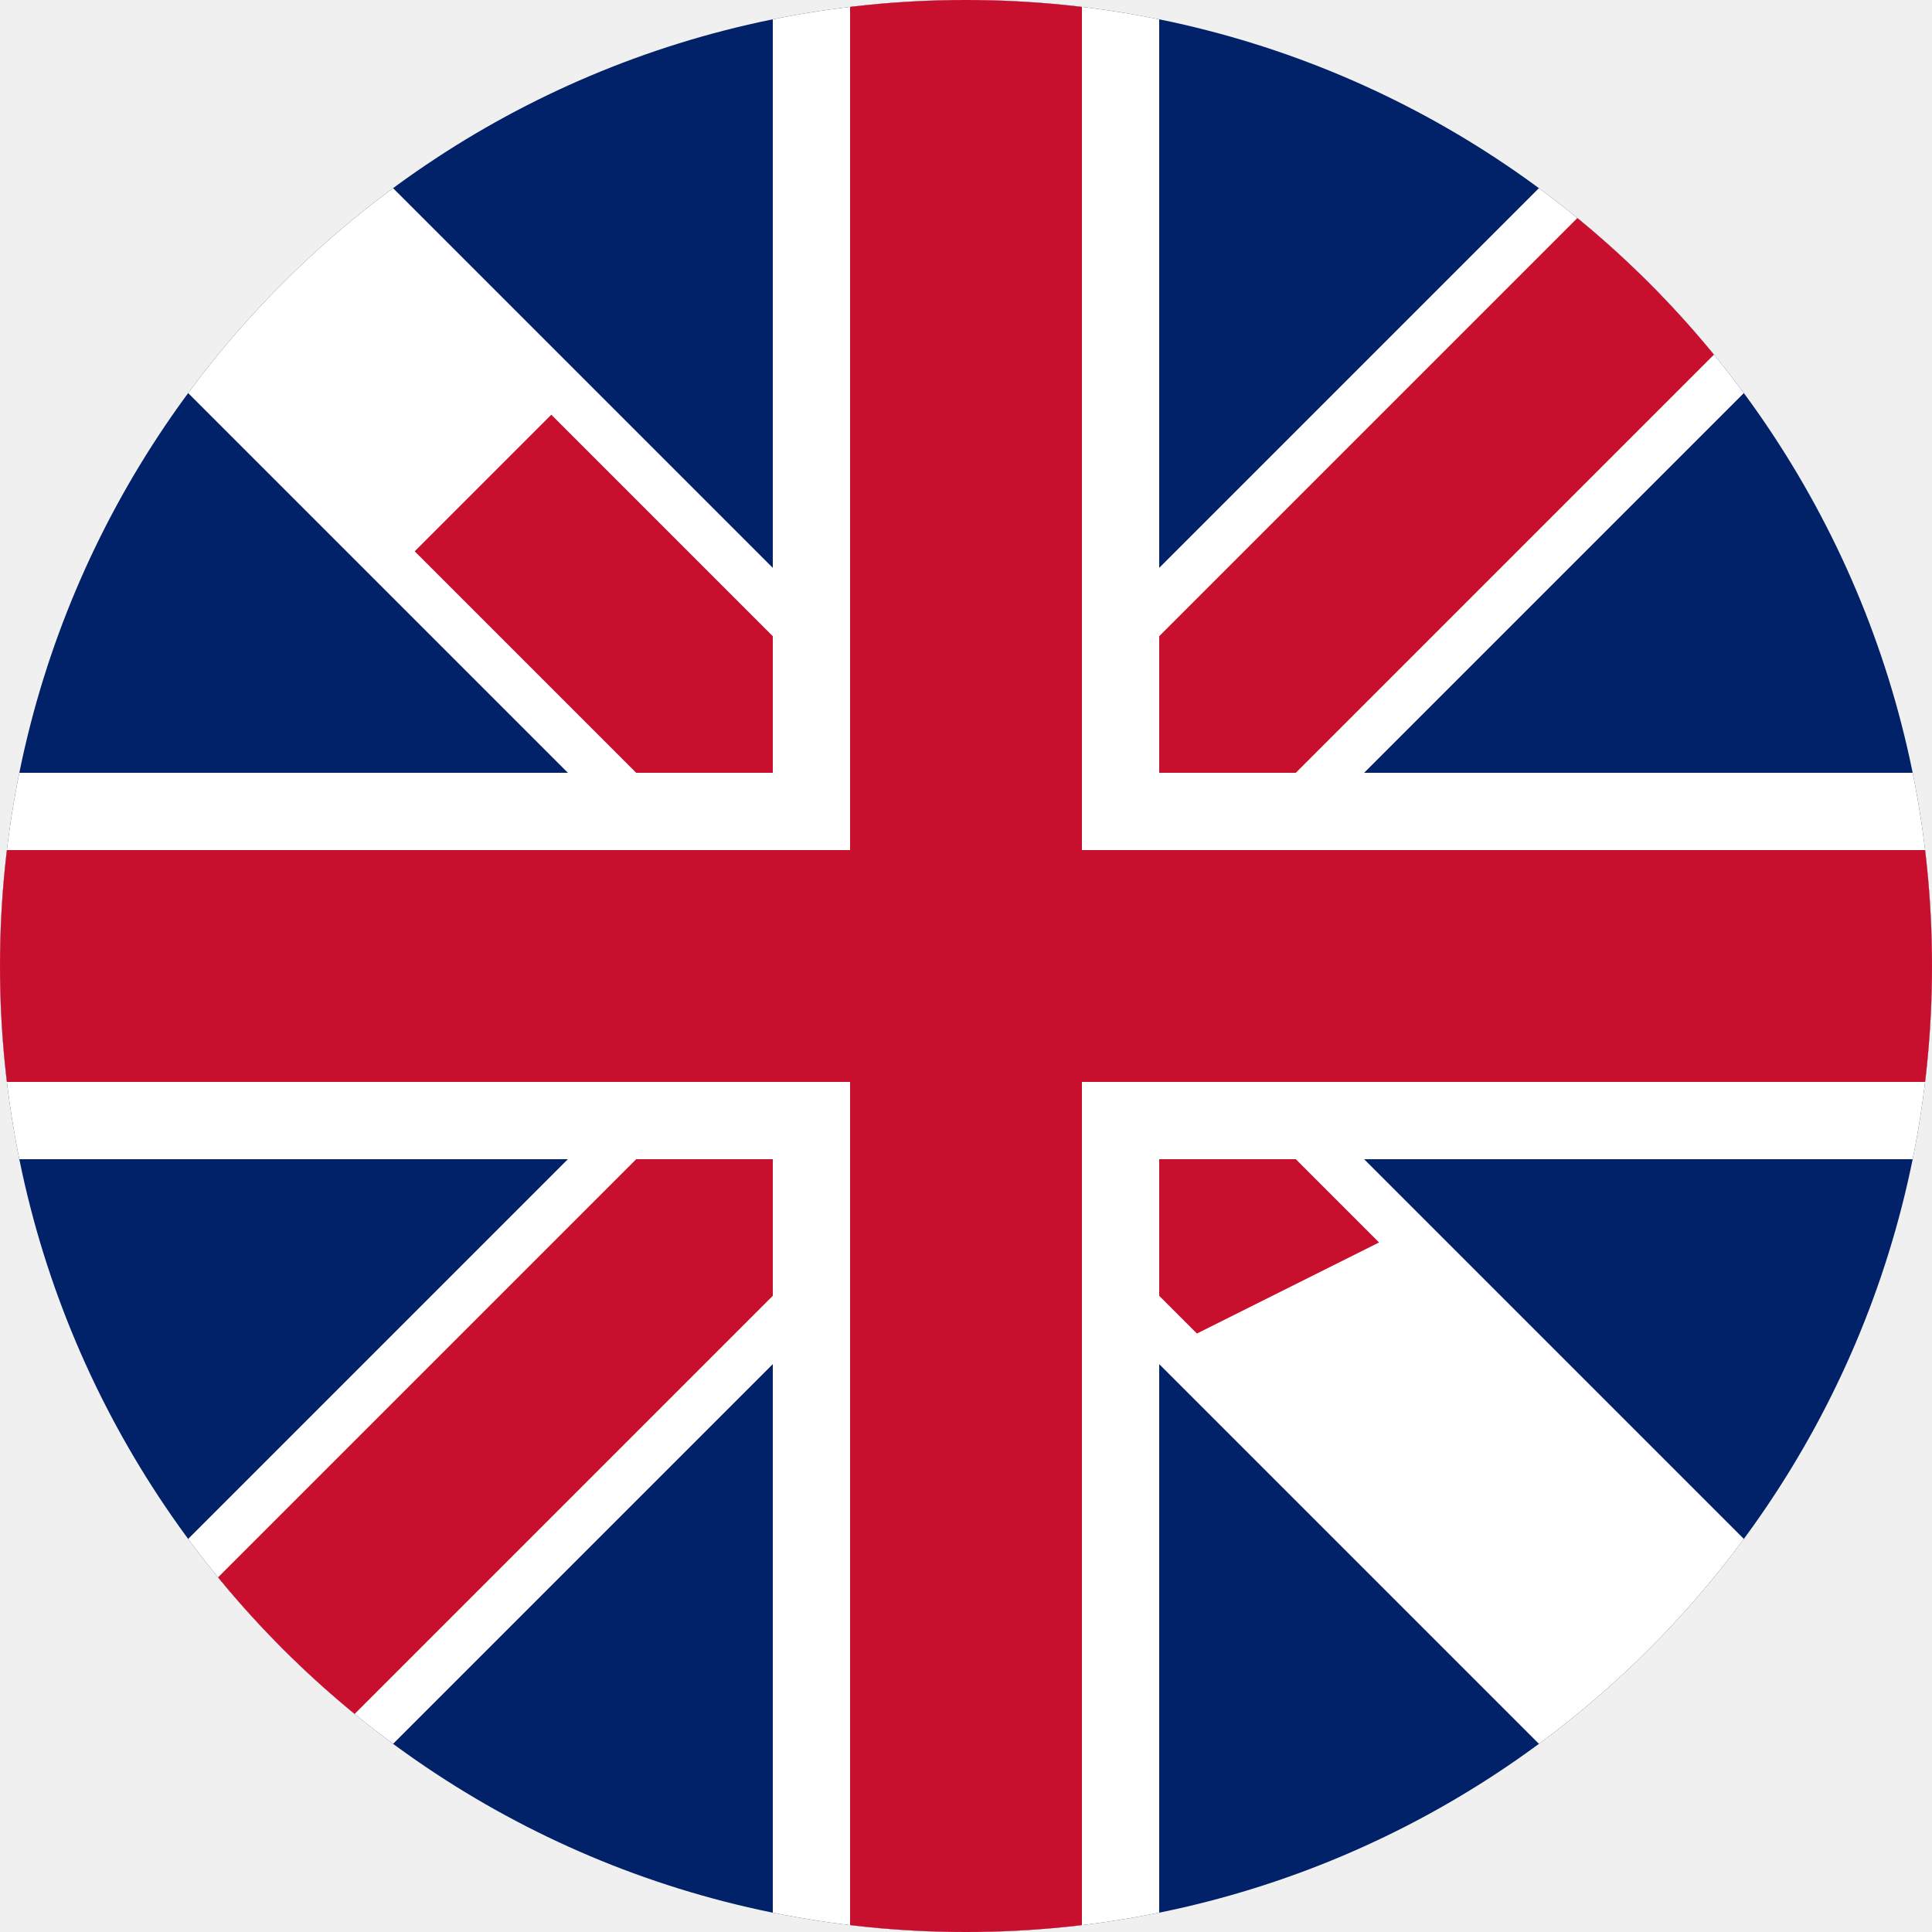
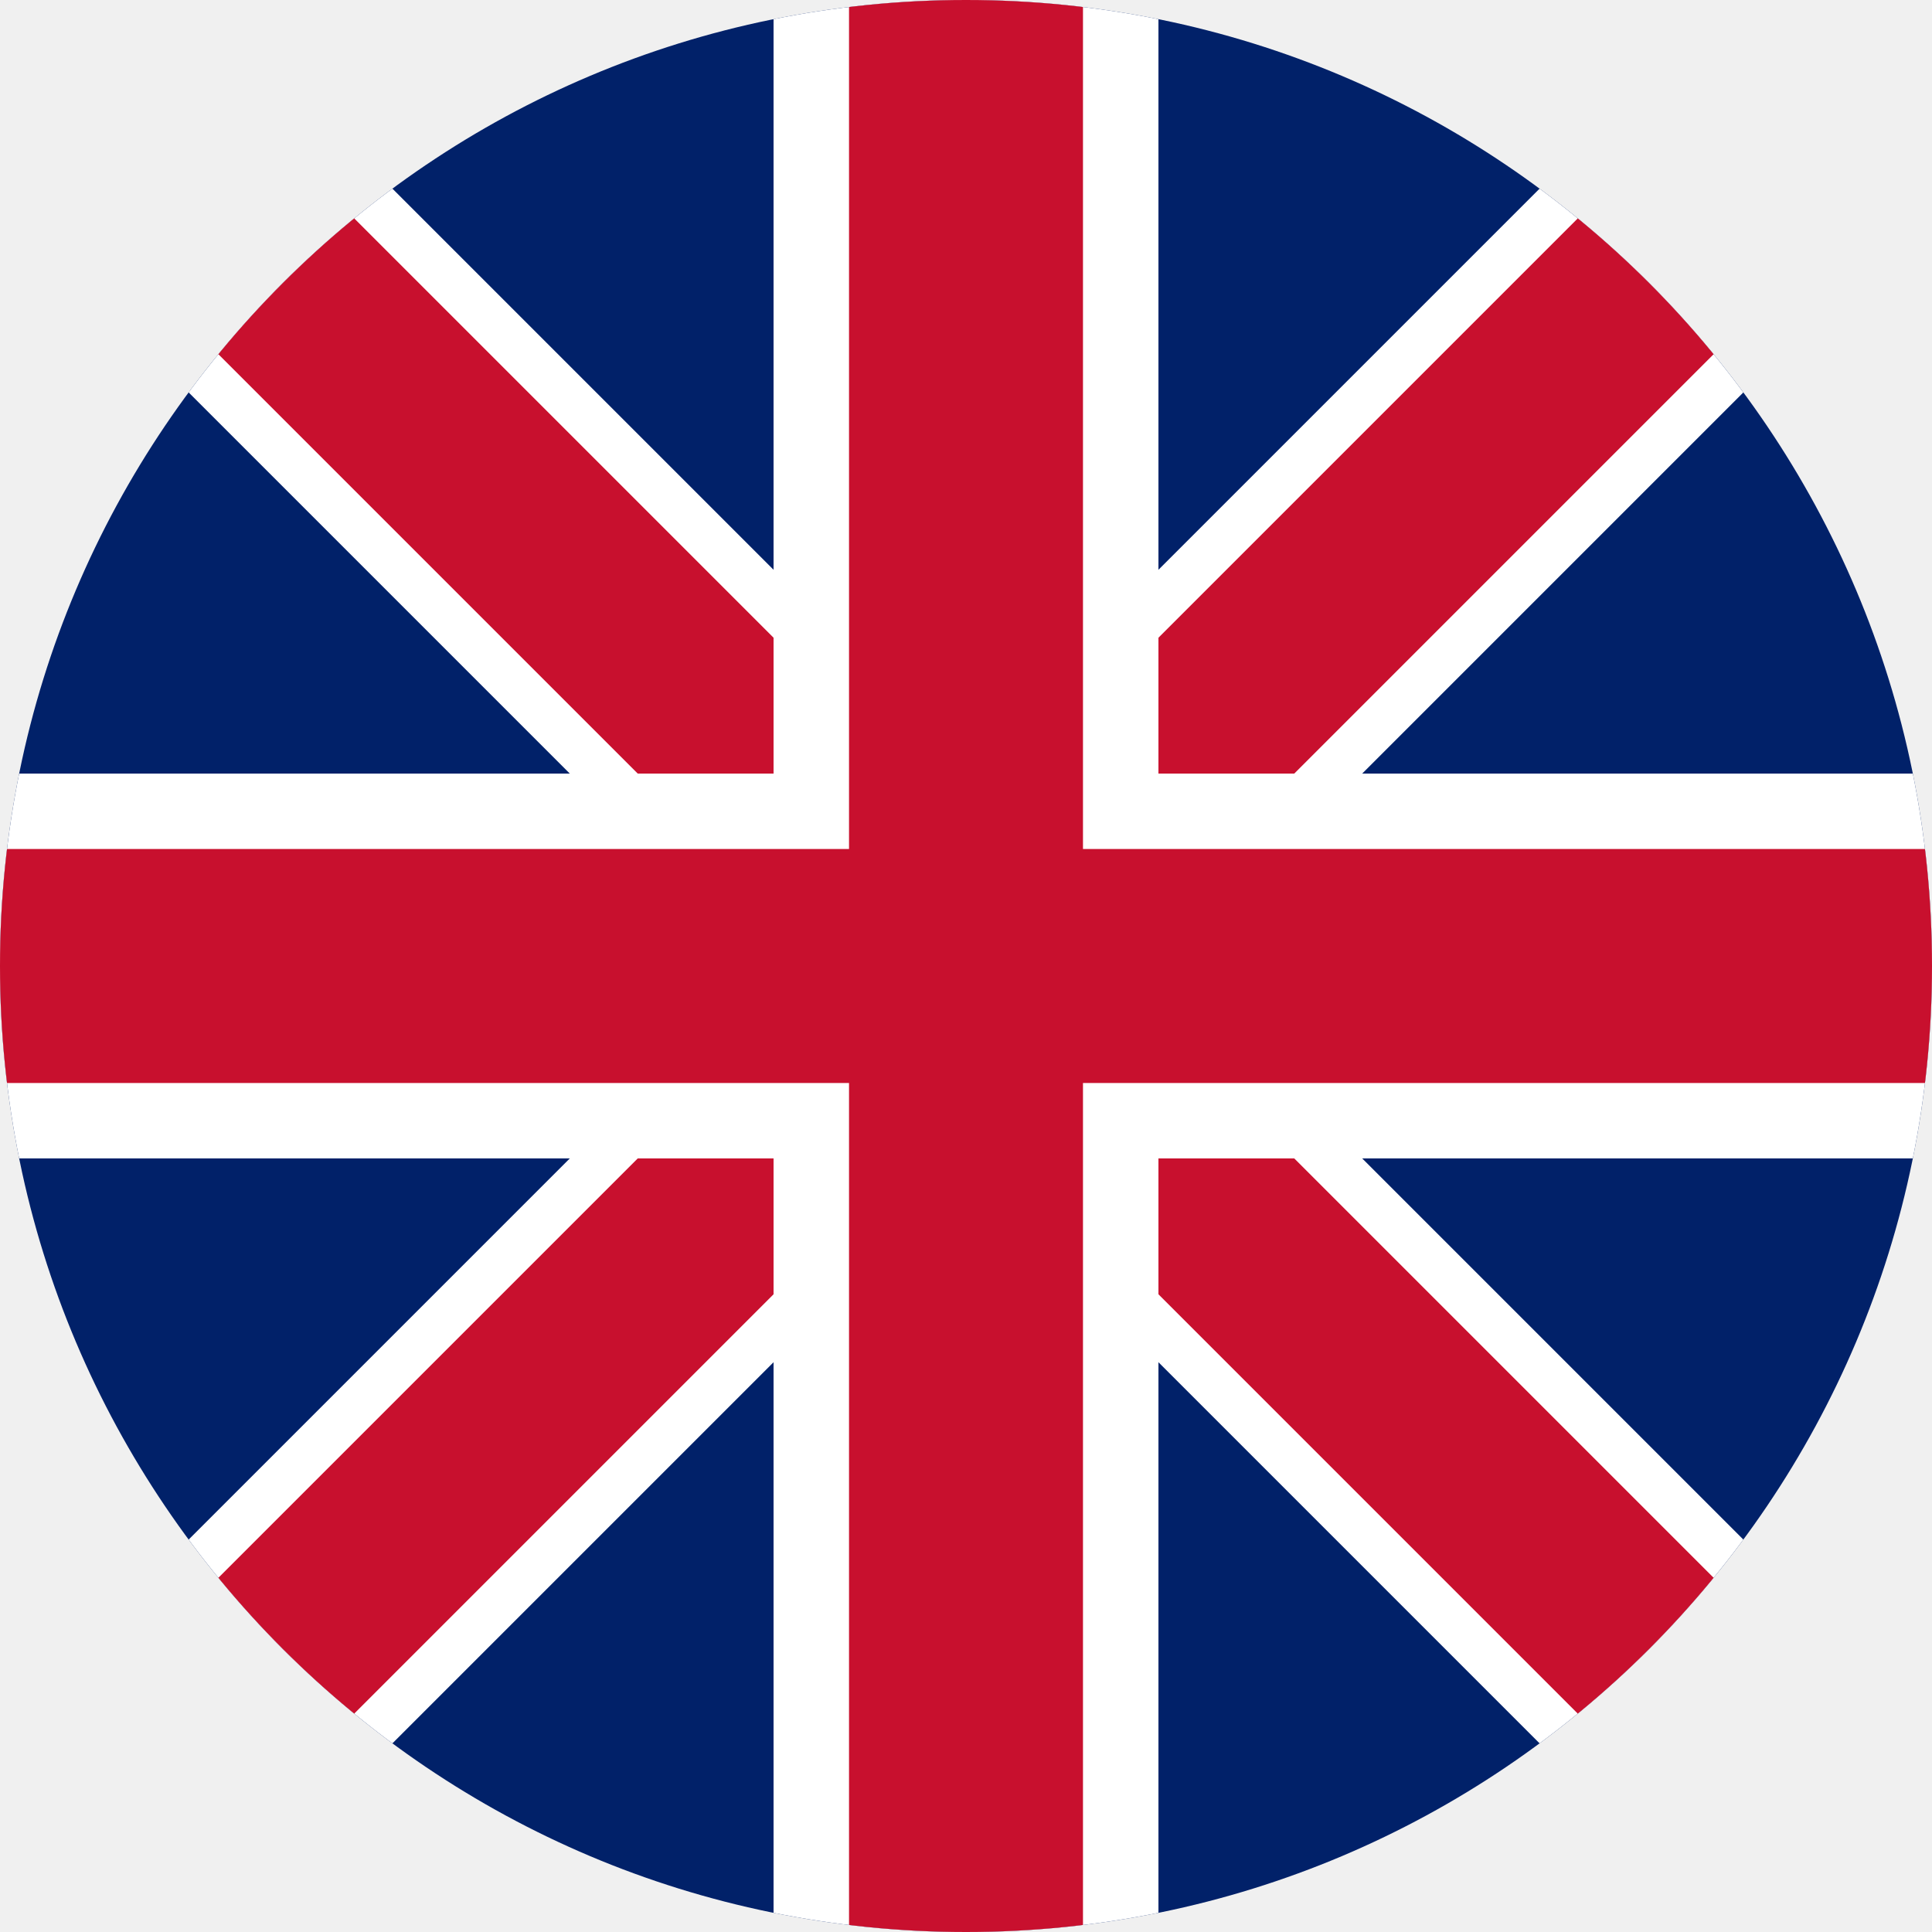
<svg xmlns="http://www.w3.org/2000/svg" viewBox="0 0 512 512">
-   <clipPath id="gb-clip">
-     <circle cx="256" cy="256" r="256" />
-   </clipPath>
-   <g clip-path="url(#gb-clip)">
+   <defs>
+     <clipPath id="c">
+       <circle cx="256" cy="256" r="256" />
+     </clipPath>
+   </defs>
+   <g clip-path="url(#c)">
    <rect width="512" height="512" fill="#012169" />
-     <path d="M0 0L512 512M512 0L0 512" stroke="#fff" stroke-width="76.8" />
-     <path d="M0 0L512 512M512 0L0 512" stroke="#C8102E" stroke-width="51.2" clip-path="url(#gb-diag)" />
-     <clipPath id="gb-diag">
-       <path d="M256 0H512V256L0 512H0V256Z" />
-     </clipPath>
-     <path d="M256 0V512M0 256H512" stroke="#fff" stroke-width="102.4" />
-     <path d="M256 0V512M0 256H512" stroke="#C8102E" stroke-width="61.44" />
+     <polygon fill="#fff" points="54,0 512,458 458,512 0,54" />
+     <polygon fill="#fff" points="458,0 512,54 54,512 0,458" />
+     <polygon fill="#C8102E" points="36,0 512,476 476,512 0,36" />
+     <polygon fill="#C8102E" points="476,0 512,36 36,512 0,476" />
+     <rect x="0" y="205" width="512" height="102" fill="#fff" />
+     <rect x="205" y="0" width="102" height="512" fill="#fff" />
+     <rect x="0" y="225" width="512" height="62" fill="#C8102E" />
+     <rect x="225" y="0" width="62" height="512" fill="#C8102E" />
  </g>
</svg>
